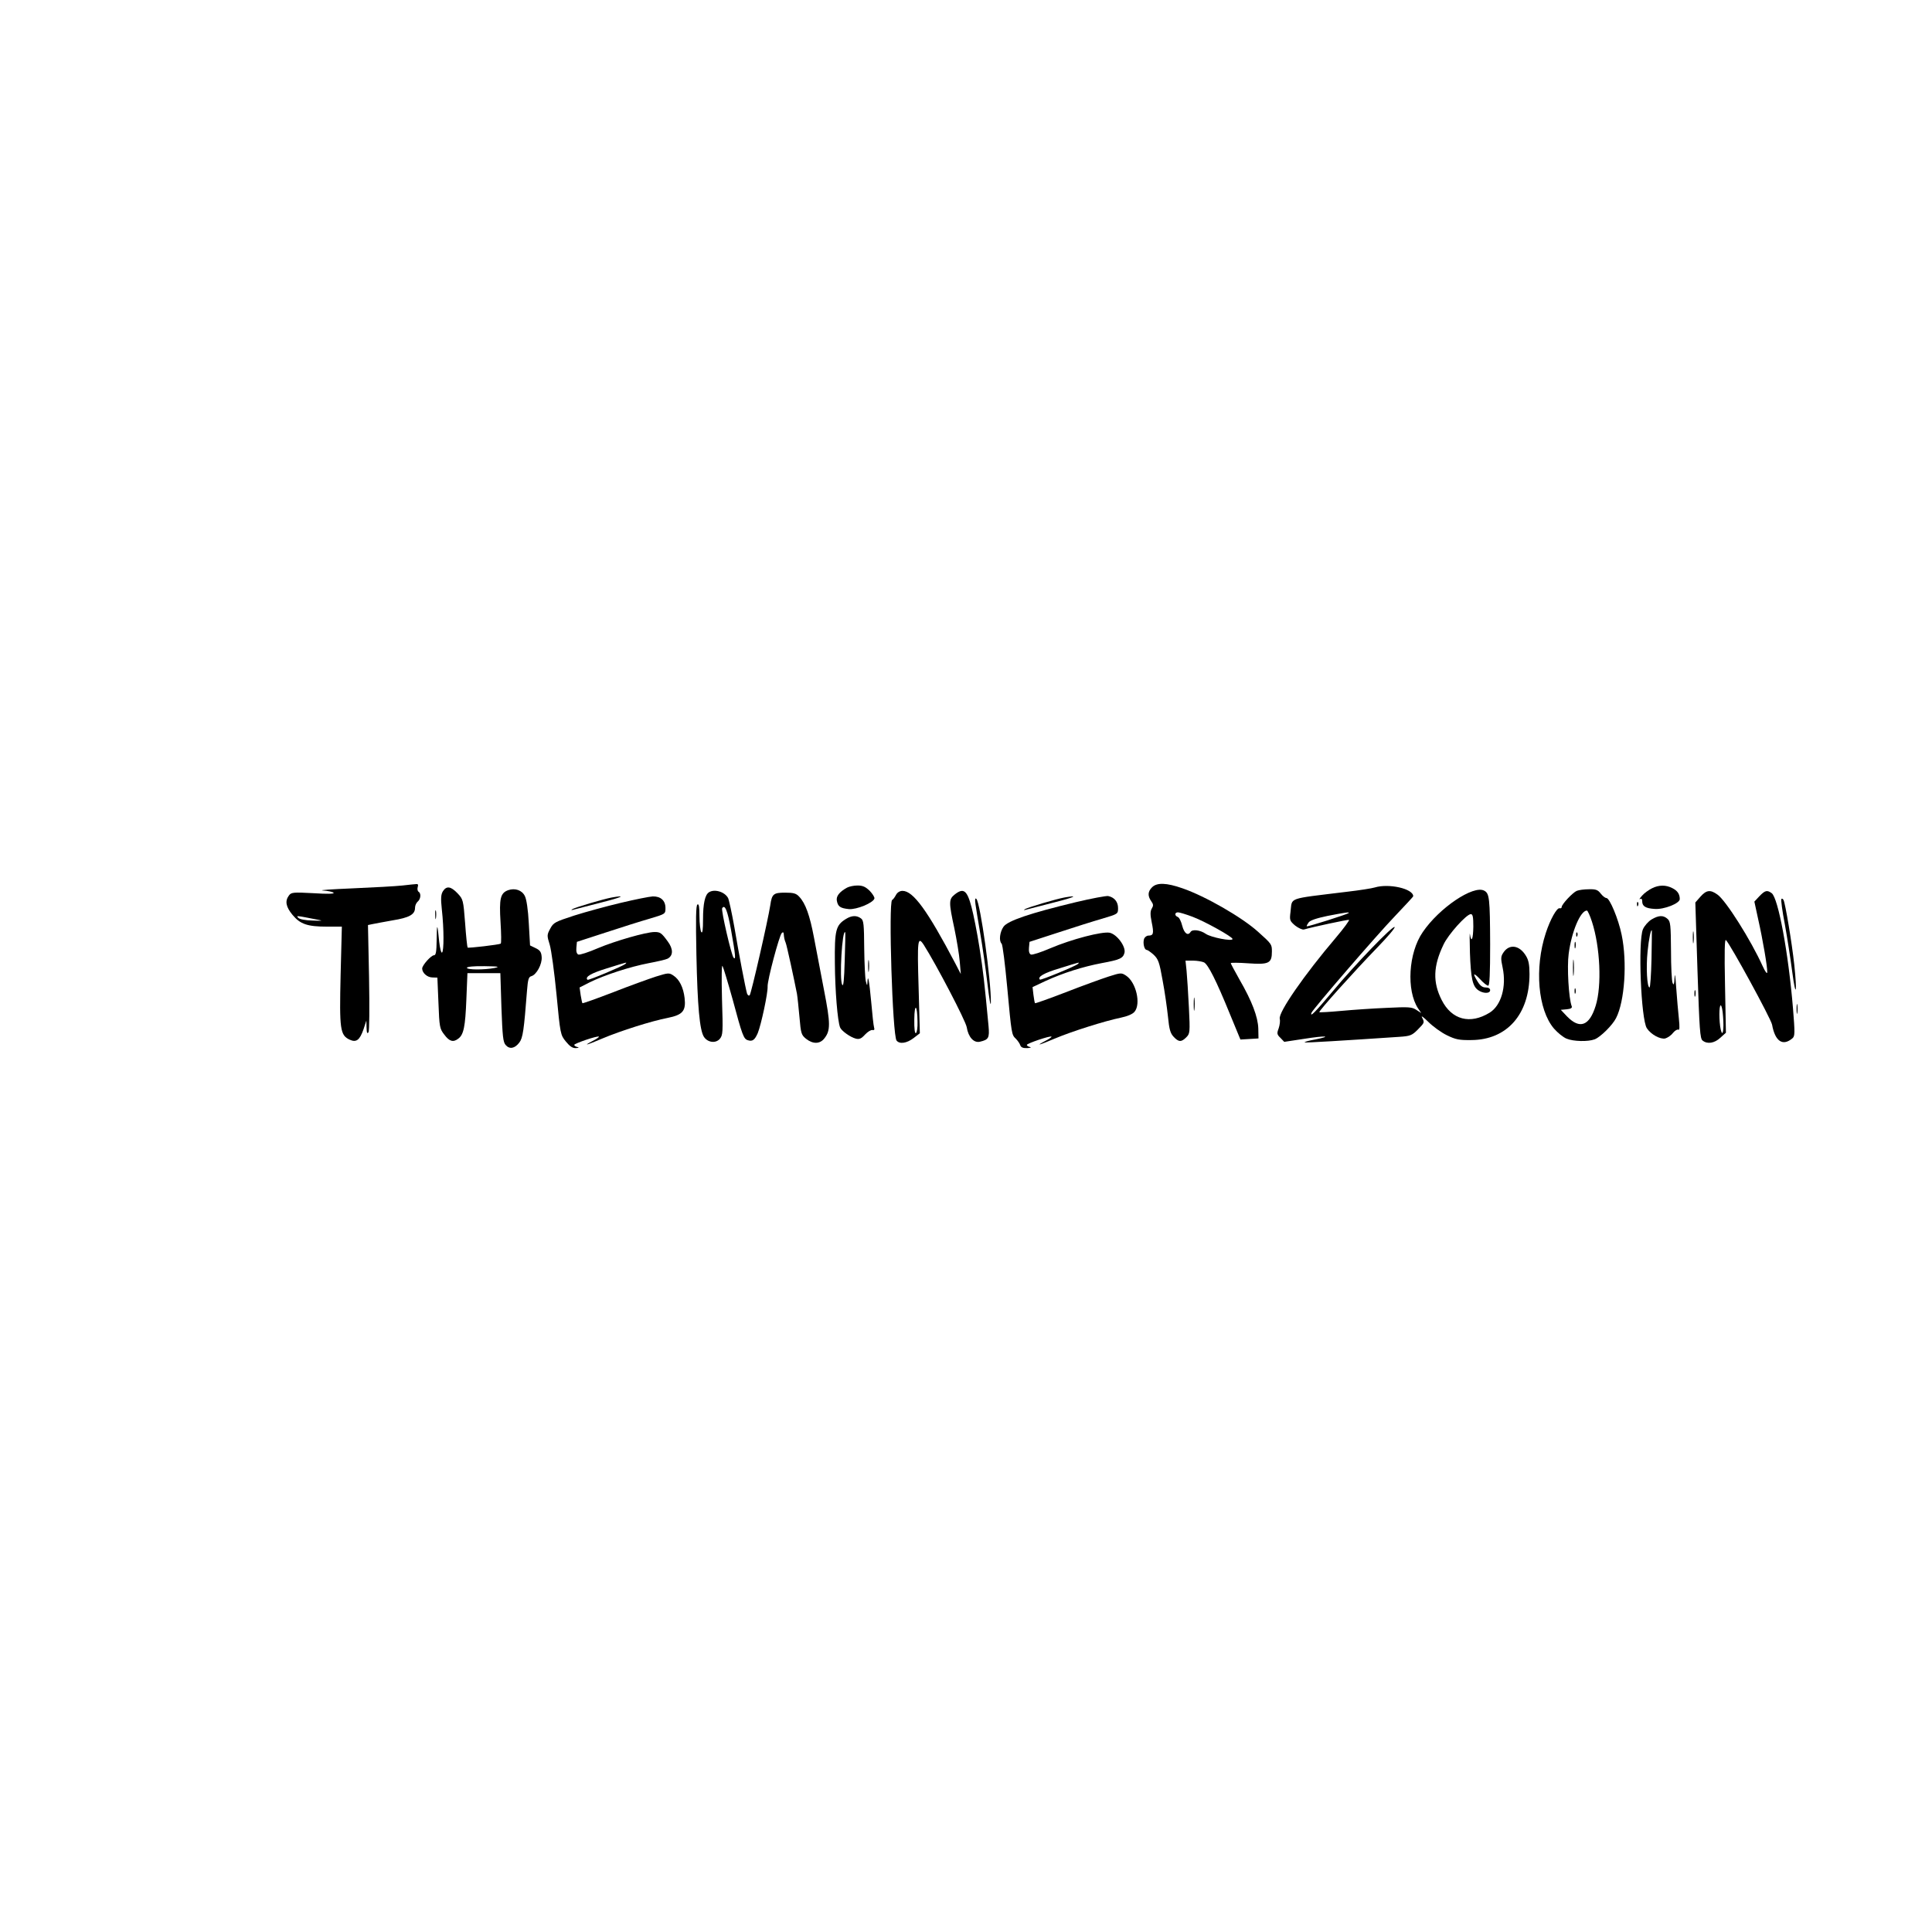
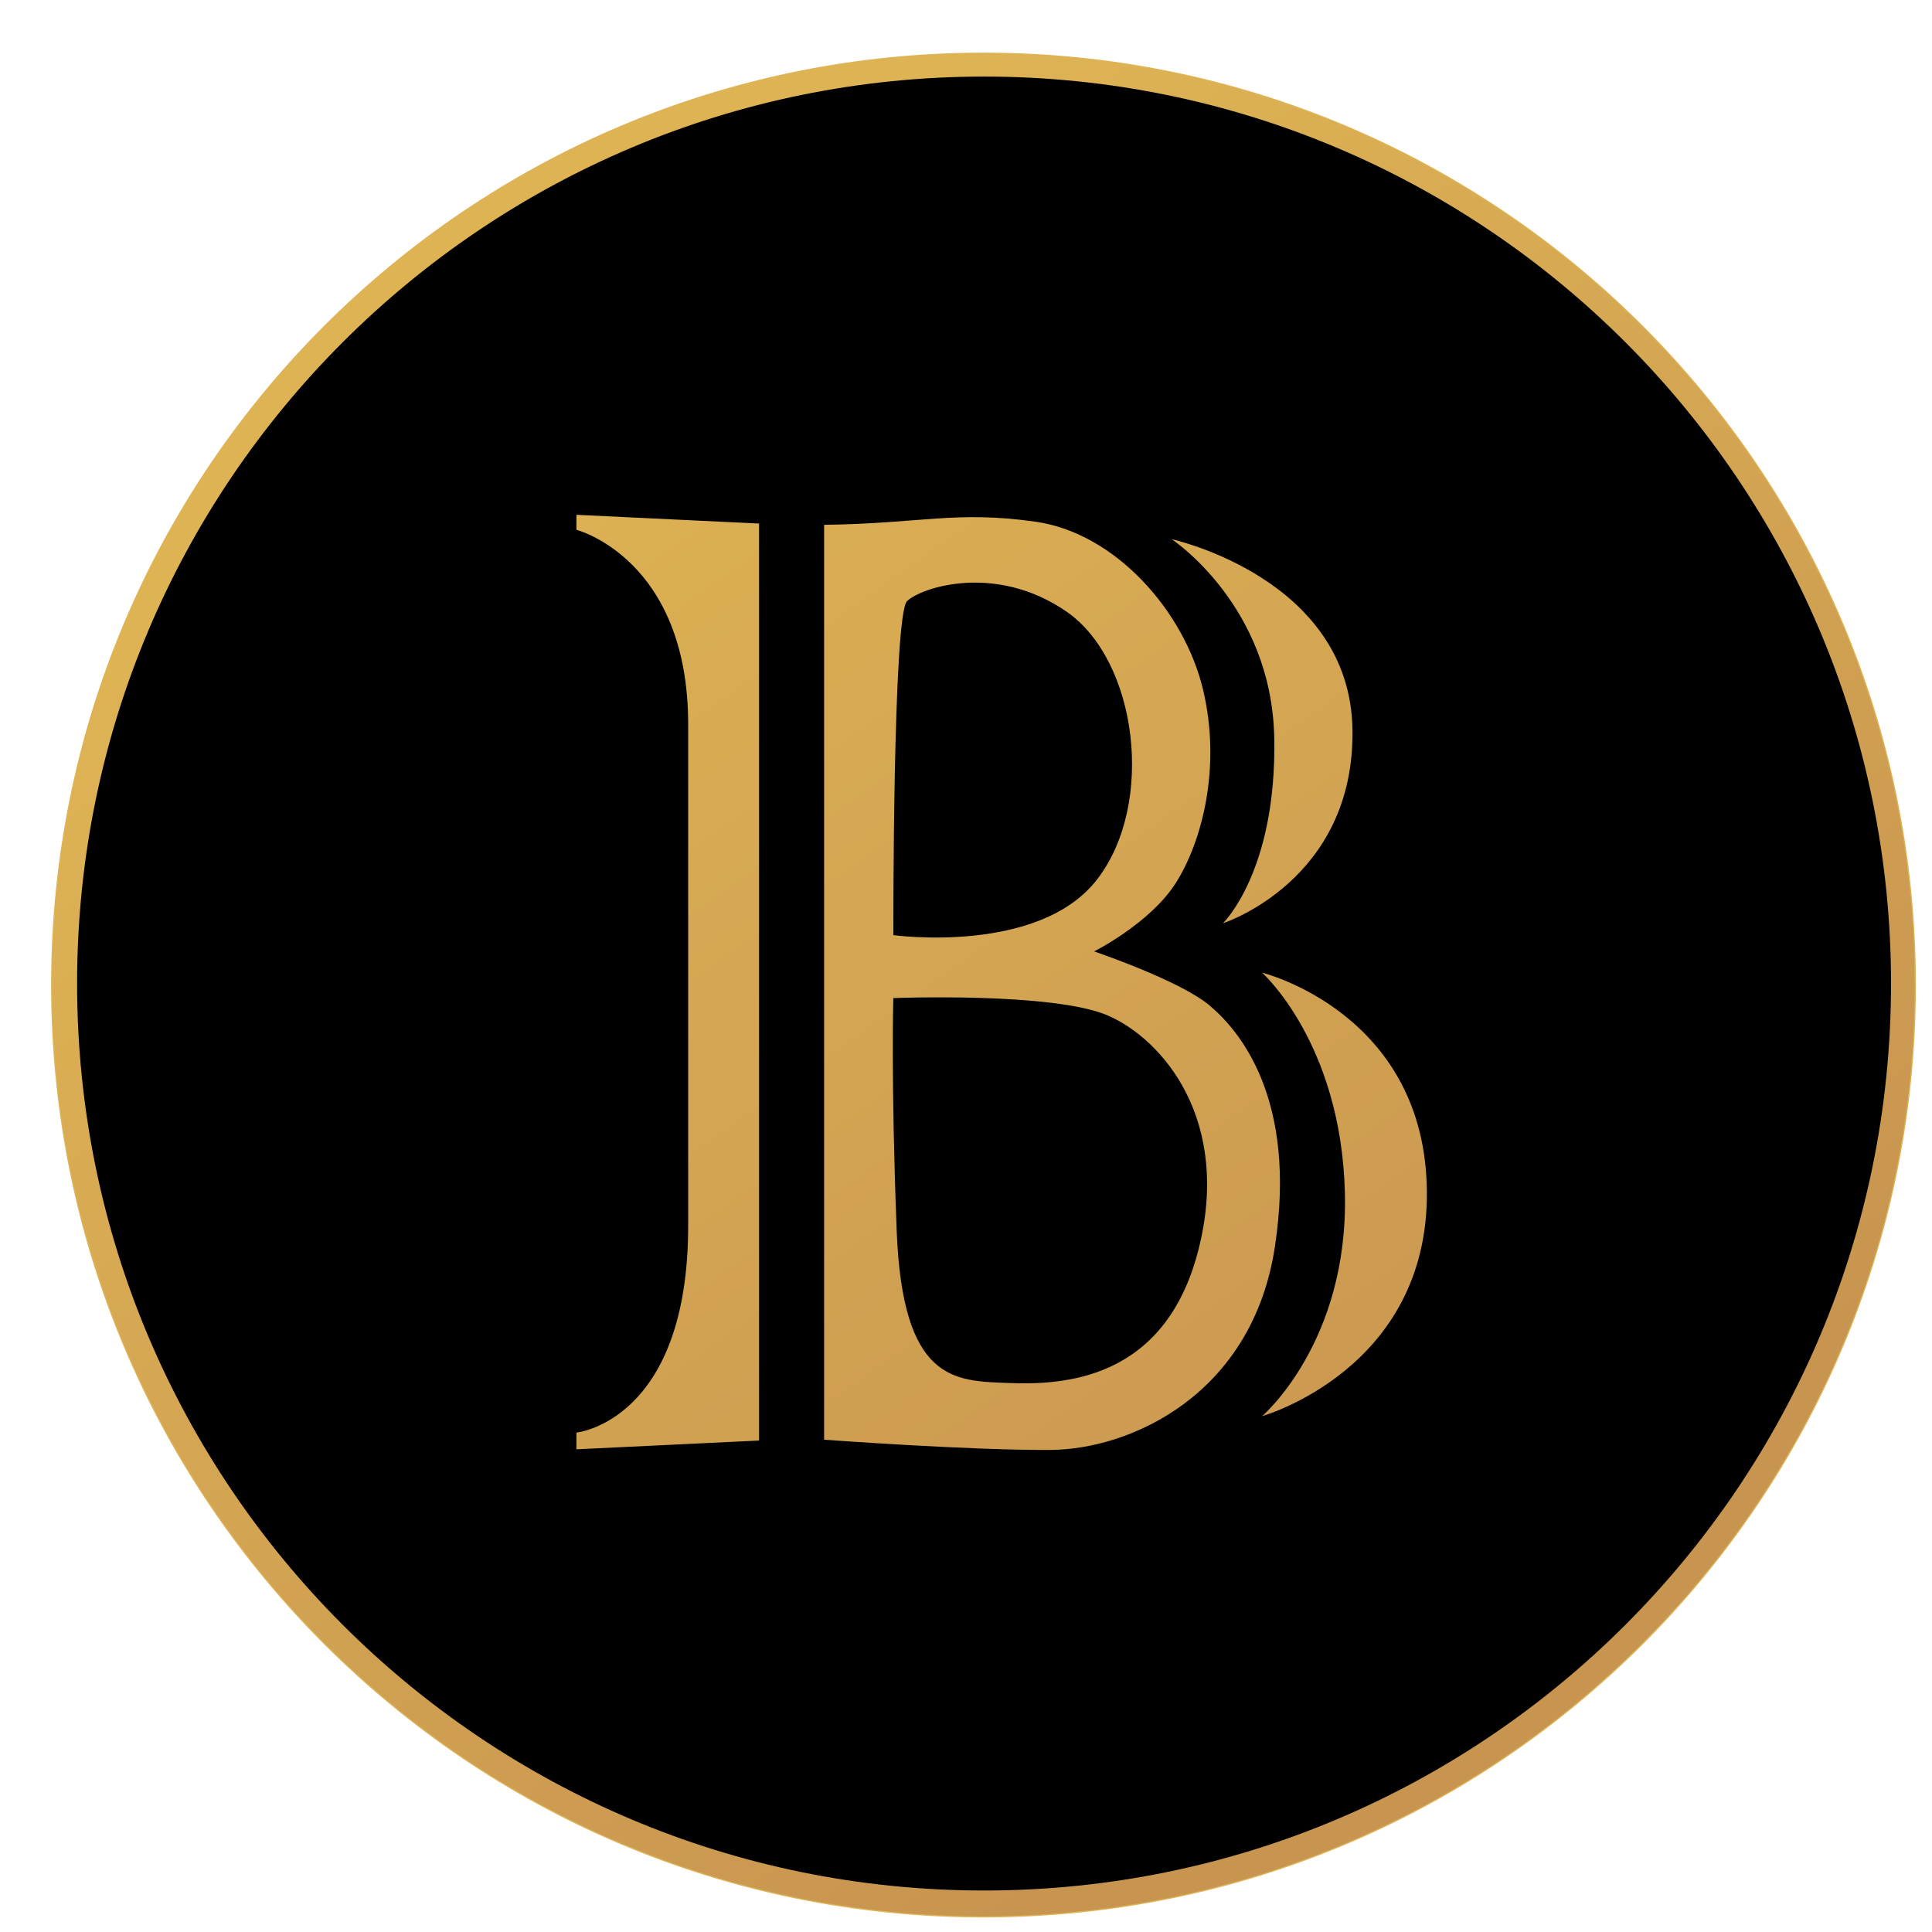
- <svg xmlns="http://www.w3.org/2000/svg" version="1.0" width="1080pt" height="1080pt" viewBox="0 0 1080 1080" preserveAspectRatio="xMidYMid meet">
-   <g transform="translate(0,1080) scale(0.1,-0.1)" fill="#000000" stroke="none">
-     <path d="M2250 5850 c-36 -4 -162 -11 -280 -16 -118 -5 -192 -10 -165 -12 28 -2 54 -7 60 -13 5 -6 -37 -7 -113 -2 -113 6 -124 5 -137 -13 -23 -31 -17 -63 20 -108 43 -52 83 -66 194 -66 l82 0 -7 -272 c-7 -302 -3 -335 51 -360 37 -17 56 -2 77 58 l16 49 1 -40 c1 -29 4 -36 11 -25 5 8 6 132 3 307 l-6 292 24 5 c13 3 64 12 113 21 94 15 126 33 126 70 0 13 7 28 15 35 17 14 20 46 5 55 -6 4 -8 15 -5 26 4 12 2 18 -7 17 -7 0 -42 -4 -78 -8z m-475 -191 c33 -6 28 -7 -27 -5 -41 1 -73 7 -80 15 -14 14 -16 14 107 -10z" />
-     <path d="M6440 5840 c-24 -24 -25 -48 -5 -77 13 -18 13 -26 4 -41 -9 -15 -10 -33 -1 -77 13 -63 10 -75 -18 -75 -10 0 -22 -9 -25 -20 -7 -23 2 -60 15 -60 5 0 22 -12 39 -27 26 -25 32 -41 50 -143 12 -63 25 -155 30 -203 7 -71 13 -93 32 -113 28 -30 43 -30 70 -3 21 21 22 27 15 168 -4 80 -10 172 -13 204 l-6 57 42 0 c23 0 51 -5 62 -10 23 -13 67 -99 144 -288 l59 -143 51 3 50 3 -1 55 c-2 65 -35 153 -105 274 -27 48 -49 89 -49 92 0 3 44 3 98 -1 115 -8 132 0 132 66 0 40 -1 42 -77 110 -91 82 -295 199 -422 243 -91 32 -144 33 -171 6z m227 -165 c71 -27 223 -112 223 -124 0 -15 -122 9 -150 29 -30 21 -75 27 -85 10 -14 -23 -35 -8 -46 34 -6 25 -17 47 -25 50 -19 7 -18 26 1 26 8 0 45 -11 82 -25z" />
-     <path d="M4735 5838 c-42 -23 -62 -48 -57 -73 6 -33 19 -42 68 -47 43 -3 134 34 142 59 2 7 -10 26 -26 43 -24 23 -39 30 -69 30 -21 0 -47 -6 -58 -12z" />
-     <path d="M7685 5839 c-16 -5 -86 -16 -155 -24 -341 -42 -305 -29 -316 -113 -6 -46 -4 -50 26 -76 18 -14 40 -24 49 -22 47 14 245 56 252 54 4 -2 -28 -46 -72 -98 -178 -209 -324 -420 -315 -455 3 -11 0 -35 -6 -53 -11 -29 -10 -35 10 -54 l21 -22 112 17 c121 19 160 16 60 -4 -34 -6 -60 -13 -58 -16 4 -3 218 10 529 31 61 4 71 8 103 40 39 40 39 39 24 69 -7 12 9 1 35 -25 26 -26 73 -60 104 -75 49 -24 69 -28 137 -27 199 1 325 144 325 369 0 52 -5 78 -20 102 -36 60 -93 68 -126 18 -15 -22 -15 -33 -4 -85 22 -105 -8 -211 -73 -251 -109 -67 -212 -40 -268 71 -50 99 -48 188 10 309 26 57 129 171 153 171 11 0 14 -16 14 -70 -1 -70 -11 -94 -19 -42 -2 15 -2 -31 0 -103 5 -145 15 -188 46 -210 28 -20 67 -20 67 0 0 9 -9 15 -25 15 -18 0 -31 10 -45 33 -30 48 -24 53 14 13 18 -20 38 -36 45 -36 8 0 11 66 11 231 -1 257 -4 285 -33 300 -60 33 -252 -96 -344 -232 -80 -116 -92 -325 -26 -426 l18 -26 -28 18 c-25 16 -42 17 -165 11 -75 -3 -190 -11 -255 -17 -65 -6 -120 -9 -122 -7 -5 5 195 228 324 361 57 59 101 110 97 115 -10 9 -220 -208 -348 -362 -94 -112 -126 -145 -117 -118 7 20 366 436 468 542 55 58 101 107 101 110 0 42 -136 73 -215 49z m-146 -143 c-7 -7 -231 -78 -234 -74 -2 2 3 11 10 21 8 12 44 24 106 37 98 19 125 23 118 16z" />
-     <path d="M9234 5834 c-18 -9 -43 -27 -55 -41 -13 -15 -18 -23 -11 -19 8 5 12 0 12 -12 0 -28 19 -40 70 -43 52 -4 140 31 140 55 0 28 -13 47 -41 61 -36 19 -76 19 -115 -1z" />
-     <path d="M2476 5818 c-11 -18 -13 -39 -6 -103 12 -107 12 -232 1 -240 -5 -3 -12 25 -16 62 -10 104 -13 106 -14 11 -1 -69 -4 -88 -15 -88 -16 0 -66 -56 -66 -74 0 -24 27 -49 56 -50 l29 -1 6 -142 c5 -134 7 -144 33 -177 28 -38 50 -44 78 -22 30 22 39 67 45 219 l6 147 92 0 92 0 6 -192 c6 -160 9 -194 24 -210 22 -25 51 -19 76 14 20 26 26 70 43 290 5 63 9 77 24 81 29 8 61 67 58 107 -2 28 -9 38 -34 50 l-31 15 -7 124 c-4 77 -13 135 -22 152 -16 33 -55 46 -93 33 -44 -16 -51 -47 -43 -178 4 -65 5 -119 1 -121 -9 -6 -181 -26 -185 -22 -2 2 -9 64 -14 137 -10 129 -11 133 -42 166 -38 40 -62 43 -82 12z m289 -429 c-57 -11 -155 -11 -155 1 0 6 38 10 98 9 78 -1 89 -3 57 -10z" />
-     <path d="M8814 5820 c-22 -9 -84 -75 -84 -90 0 -6 -5 -9 -12 -7 -15 3 -52 -62 -77 -139 -64 -195 -44 -429 46 -534 20 -23 52 -49 70 -56 38 -16 120 -18 157 -4 32 12 100 79 120 119 48 93 63 313 31 466 -18 88 -67 205 -85 205 -7 0 -21 11 -32 25 -16 21 -28 25 -66 24 -26 0 -56 -4 -68 -9z m85 -172 c46 -141 56 -358 21 -470 -35 -113 -89 -133 -160 -60 l-35 37 33 3 c23 2 32 8 28 17 -17 44 -27 220 -17 293 16 124 66 242 102 242 4 0 17 -28 28 -62z" />
-     <path d="M8811 5574 c0 -11 3 -14 6 -6 3 7 2 16 -1 19 -3 4 -6 -2 -5 -13z" />
-     <path d="M8802 5515 c0 -16 2 -22 5 -12 2 9 2 23 0 30 -3 6 -5 -1 -5 -18z" />
-     <path d="M8793 5390 c0 -41 2 -58 4 -37 2 20 2 54 0 75 -2 20 -4 3 -4 -38z" />
-     <path d="M8802 5260 c0 -14 2 -19 5 -12 2 6 2 18 0 25 -3 6 -5 1 -5 -13z" />
-     <path d="M3963 5812 c-22 -14 -33 -63 -33 -150 0 -60 -3 -82 -10 -72 -5 8 -10 48 -10 88 0 52 -3 71 -11 66 -9 -5 -10 -81 -6 -283 6 -285 18 -420 42 -457 21 -32 66 -38 89 -11 17 21 18 35 12 222 -3 124 -2 194 3 185 5 -9 30 -92 56 -185 55 -205 62 -223 86 -230 25 -8 38 1 55 40 19 47 57 224 55 260 -2 34 65 285 79 299 7 7 10 5 11 -4 2 -22 4 -33 11 -50 6 -13 47 -203 63 -285 3 -17 9 -75 14 -130 8 -92 10 -100 37 -122 38 -30 77 -30 102 2 35 44 35 83 -2 272 -19 98 -44 230 -56 293 -23 122 -47 190 -82 227 -17 19 -32 23 -79 23 -65 0 -74 -7 -83 -70 -13 -85 -107 -495 -115 -503 -5 -5 -11 -1 -15 9 -9 31 -45 218 -71 372 -14 79 -30 152 -35 162 -19 35 -76 52 -107 32z m124 -213 c25 -140 27 -167 14 -153 -12 12 -71 266 -64 277 15 24 30 -12 50 -124z" />
-     <path d="M5009 5798 c-7 -13 -16 -26 -22 -29 -21 -14 2 -759 25 -786 17 -21 57 -15 95 14 l35 27 -7 258 c-8 264 -5 288 29 236 70 -110 234 -424 240 -460 9 -56 40 -90 75 -81 47 11 53 21 47 87 -23 245 -30 308 -51 441 -13 83 -33 183 -44 224 -25 95 -45 110 -95 70 -32 -26 -33 -42 -1 -189 13 -63 27 -147 30 -185 l6 -70 -31 60 c-156 296 -235 405 -295 405 -15 0 -29 -9 -36 -22z m120 -710 c1 -31 -3 -60 -9 -63 -6 -4 -10 24 -9 77 1 94 17 82 18 -14z" />
-     <path d="M9506 5788 l-29 -33 12 -380 c11 -330 14 -382 29 -392 26 -21 66 -15 99 16 l31 28 -5 264 c-4 191 -2 261 5 254 25 -24 252 -440 258 -473 17 -94 60 -122 114 -76 14 12 14 30 3 166 -26 315 -83 618 -119 645 -26 19 -37 16 -69 -17 l-28 -30 21 -97 c27 -120 52 -268 51 -297 0 -13 -10 -1 -26 34 -65 144 -205 366 -252 399 -40 29 -62 26 -95 -11z m126 -670 c6 -76 -2 -120 -13 -73 -10 45 -10 135 0 135 5 0 11 -28 13 -62z" />
-     <path d="M6015 5757 c-258 -62 -381 -104 -405 -137 -21 -30 -27 -79 -11 -95 6 -6 19 -113 31 -240 25 -270 25 -269 49 -292 10 -10 21 -26 24 -35 4 -13 16 -18 39 -17 18 1 25 3 16 6 -10 2 -18 8 -18 12 0 8 132 53 138 46 2 -2 -13 -13 -35 -24 -57 -30 -37 -25 55 14 95 40 279 98 367 116 38 8 66 20 77 33 37 44 9 165 -47 202 -26 17 -29 17 -98 -5 -40 -13 -148 -52 -240 -88 -93 -36 -170 -63 -171 -61 -2 1 -6 23 -9 47 l-5 43 72 34 c98 45 209 80 314 100 103 19 120 27 128 58 8 35 -42 103 -83 112 -43 8 -212 -36 -332 -87 -51 -22 -100 -38 -108 -35 -9 4 -13 17 -11 38 l3 33 160 52 c88 29 199 64 248 78 87 26 87 26 87 59 0 35 -21 60 -55 67 -11 2 -92 -13 -180 -34z m10 -346 c-13 -12 -207 -92 -212 -87 -15 15 23 37 110 63 119 37 114 36 102 24z" />
-     <path d="M3420 5783 c-44 -8 -204 -55 -220 -65 -10 -6 -7 -7 10 -2 14 4 84 22 155 40 111 28 140 42 55 27z" />
-     <path d="M3470 5753 c-80 -19 -197 -51 -260 -71 -107 -35 -116 -39 -134 -73 -19 -35 -19 -39 -3 -90 9 -30 26 -155 38 -279 21 -221 22 -225 52 -262 22 -27 38 -38 56 -37 17 1 20 3 9 6 -10 2 -18 8 -18 12 0 8 132 53 138 46 2 -2 -13 -13 -35 -24 -57 -30 -37 -25 55 14 102 43 276 98 365 115 84 17 102 39 94 111 -7 59 -29 104 -63 126 -24 16 -29 15 -97 -6 -40 -13 -148 -52 -240 -88 -93 -36 -170 -63 -171 -61 -2 1 -6 22 -10 45 l-6 43 57 29 c81 40 225 87 330 107 48 9 96 20 105 25 32 17 32 54 1 96 -35 48 -42 53 -74 53 -47 0 -221 -50 -318 -91 -51 -22 -100 -38 -108 -35 -9 4 -13 17 -11 38 l3 33 160 52 c88 29 199 64 248 78 87 26 87 26 87 59 0 42 -27 66 -71 65 -19 -1 -99 -17 -179 -36z m25 -342 c-14 -12 -206 -93 -211 -88 -16 16 21 37 109 64 119 37 114 36 102 24z" />
-     <path d="M5950 5783 c-44 -8 -204 -55 -220 -65 -10 -6 -7 -7 10 -2 14 4 84 22 155 40 111 28 140 42 55 27z" />
-     <path d="M5453 5745 c3 -22 15 -96 27 -165 12 -69 30 -195 40 -280 10 -85 18 -132 19 -105 2 121 -59 559 -81 580 -7 7 -9 -2 -5 -30z" />
-     <path d="M9958 5774 c-3 -5 5 -67 19 -139 13 -71 32 -193 42 -270 20 -150 28 -118 11 43 -13 121 -50 342 -60 361 -4 7 -10 10 -12 5z" />
-     <path d="M9151 5744 c0 -11 3 -14 6 -6 3 7 2 16 -1 19 -3 4 -6 -2 -5 -13z" />
-     <path d="M2433 5685 c0 -22 2 -30 4 -17 2 12 2 30 0 40 -3 9 -5 -1 -4 -23z" />
-     <path d="M4729 5663 c-57 -35 -64 -62 -62 -248 1 -153 15 -322 29 -358 7 -19 57 -55 88 -63 20 -5 31 0 52 23 14 15 33 27 41 25 10 -2 13 2 9 15 -3 10 -10 74 -16 143 -11 120 -19 160 -21 109 -1 -21 -2 -21 -9 6 -4 17 -8 99 -9 184 -1 134 -3 156 -18 167 -24 18 -52 17 -84 -3z m-7 -232 c-3 -109 -7 -149 -14 -136 -17 29 0 315 17 293 1 -2 0 -72 -3 -157z" />
-     <path d="M9232 5660 c-18 -11 -40 -36 -48 -55 -28 -68 -11 -502 22 -553 23 -35 75 -63 103 -57 13 4 33 17 43 31 11 13 24 21 30 18 7 -5 8 15 3 62 -4 38 -11 116 -15 174 -4 64 -8 85 -9 55 -2 -38 -4 -45 -11 -30 -5 11 -9 92 -9 181 -1 143 -3 163 -19 177 -24 22 -50 21 -90 -3z m0 -222 c-2 -87 -7 -158 -11 -158 -14 0 -20 113 -11 200 7 72 19 129 24 118 0 -2 0 -74 -2 -160z" />
-     <path d="M9463 5560 c0 -30 2 -43 4 -27 2 15 2 39 0 55 -2 15 -4 2 -4 -28z" />
-     <path d="M4853 5400 c0 -30 2 -43 4 -27 2 15 2 39 0 55 -2 15 -4 2 -4 -28z" />
-     <path d="M9472 5245 c0 -16 2 -22 5 -12 2 9 2 23 0 30 -3 6 -5 -1 -5 -18z" />
-     <path d="M6673 5185 c0 -33 2 -45 4 -27 2 18 2 45 0 60 -2 15 -4 0 -4 -33z" />
-     <path d="M10043 5160 c0 -25 2 -35 4 -22 2 12 2 32 0 45 -2 12 -4 2 -4 -23z" />
+ <svg xmlns="http://www.w3.org/2000/svg" width="2173.228" height="575mm" viewBox="0 0 575 575">
+   <defs>
+     <linearGradient id="a" x1="644.29" y1="434.17" x2="1409.37" y2="1514.28" gradientUnits="userSpaceOnUse" gradientTransform="translate(-325.295 -253.532) scale(1.29343)">
+       <stop stop-color="#deb354" />
+       <stop offset="1" stop-color="#c89550" />
+     </linearGradient>
+   </defs>
+   <g transform="matrix(.26993 0 0 .26993 22.946 22.79)">
+     <circle cx="999.372" cy="1001.652" fill="url(#a)" style="fill:url(#a);stroke:#deb354;stroke-width:1.293;stroke-opacity:1" r="1027.385" />
+     <path d="M1124.8 885c64.36-83.68 44.14-241.15-33.79-295-77.93-53.85-160-26.89-175.87-11.73C899.27 593.43 900 946.63 900 946.63s160.43 22.08 224.8-61.63m11.94 150.35c-60.23-26.21-236.77-19.31-236.77-19.31s-2.74 89.19 3.67 256.1c6.41 166.91 63.46 166 122.77 168.28 59.31 2.28 172.43-1.84 209.67-145.76 37.24-143.92-39.08-233.08-99.34-259.28" />
+     <path d="M1000 0C447.72 0 0 447.72 0 1000s447.72 1000 1000 1000 1000-447.71 1000-1000S1552.29 0 1000 0m406.19 719.74c2.75 166.9-142.77 213.8-142.77 213.8s59.31-57.32 56.55-204.13c-2.76-146.81-113.1-219.32-113.1-219.32s196.57 42.75 199.32 209.65m-654.26 784.14-201.39 9.66v-18.39s123.23-12.42 123.23-228.51v-552.2c0-183-123.23-214.72-123.23-214.72v-16.54l201.39 9.64v1011.06m321.84 10.34c-87.59.7-250.13-11.26-250.13-11.26V494.22c107.14-1.39 144.61-15.87 232.88-3.46 88.27 12.41 164.15 98.63 184.84 184.84 20.69 86.21-1.37 168.28-29.67 213.1-28.3 44.82-90.34 75.88-90.34 75.88s93.8 31.72 126.92 59.3c33.12 27.58 97.24 102.76 72.41 266.22-24.83 163.46-159.33 223.44-246.92 224.12m232.78-37.22s95.5-81.39 91.3-246.41c-4.2-165.02-91.3-242.59-91.3-242.59s179.64 44.15 181.7 240.7c2.06 196.55-181.7 248.3-181.7 248.3" />
  </g>
</svg>
